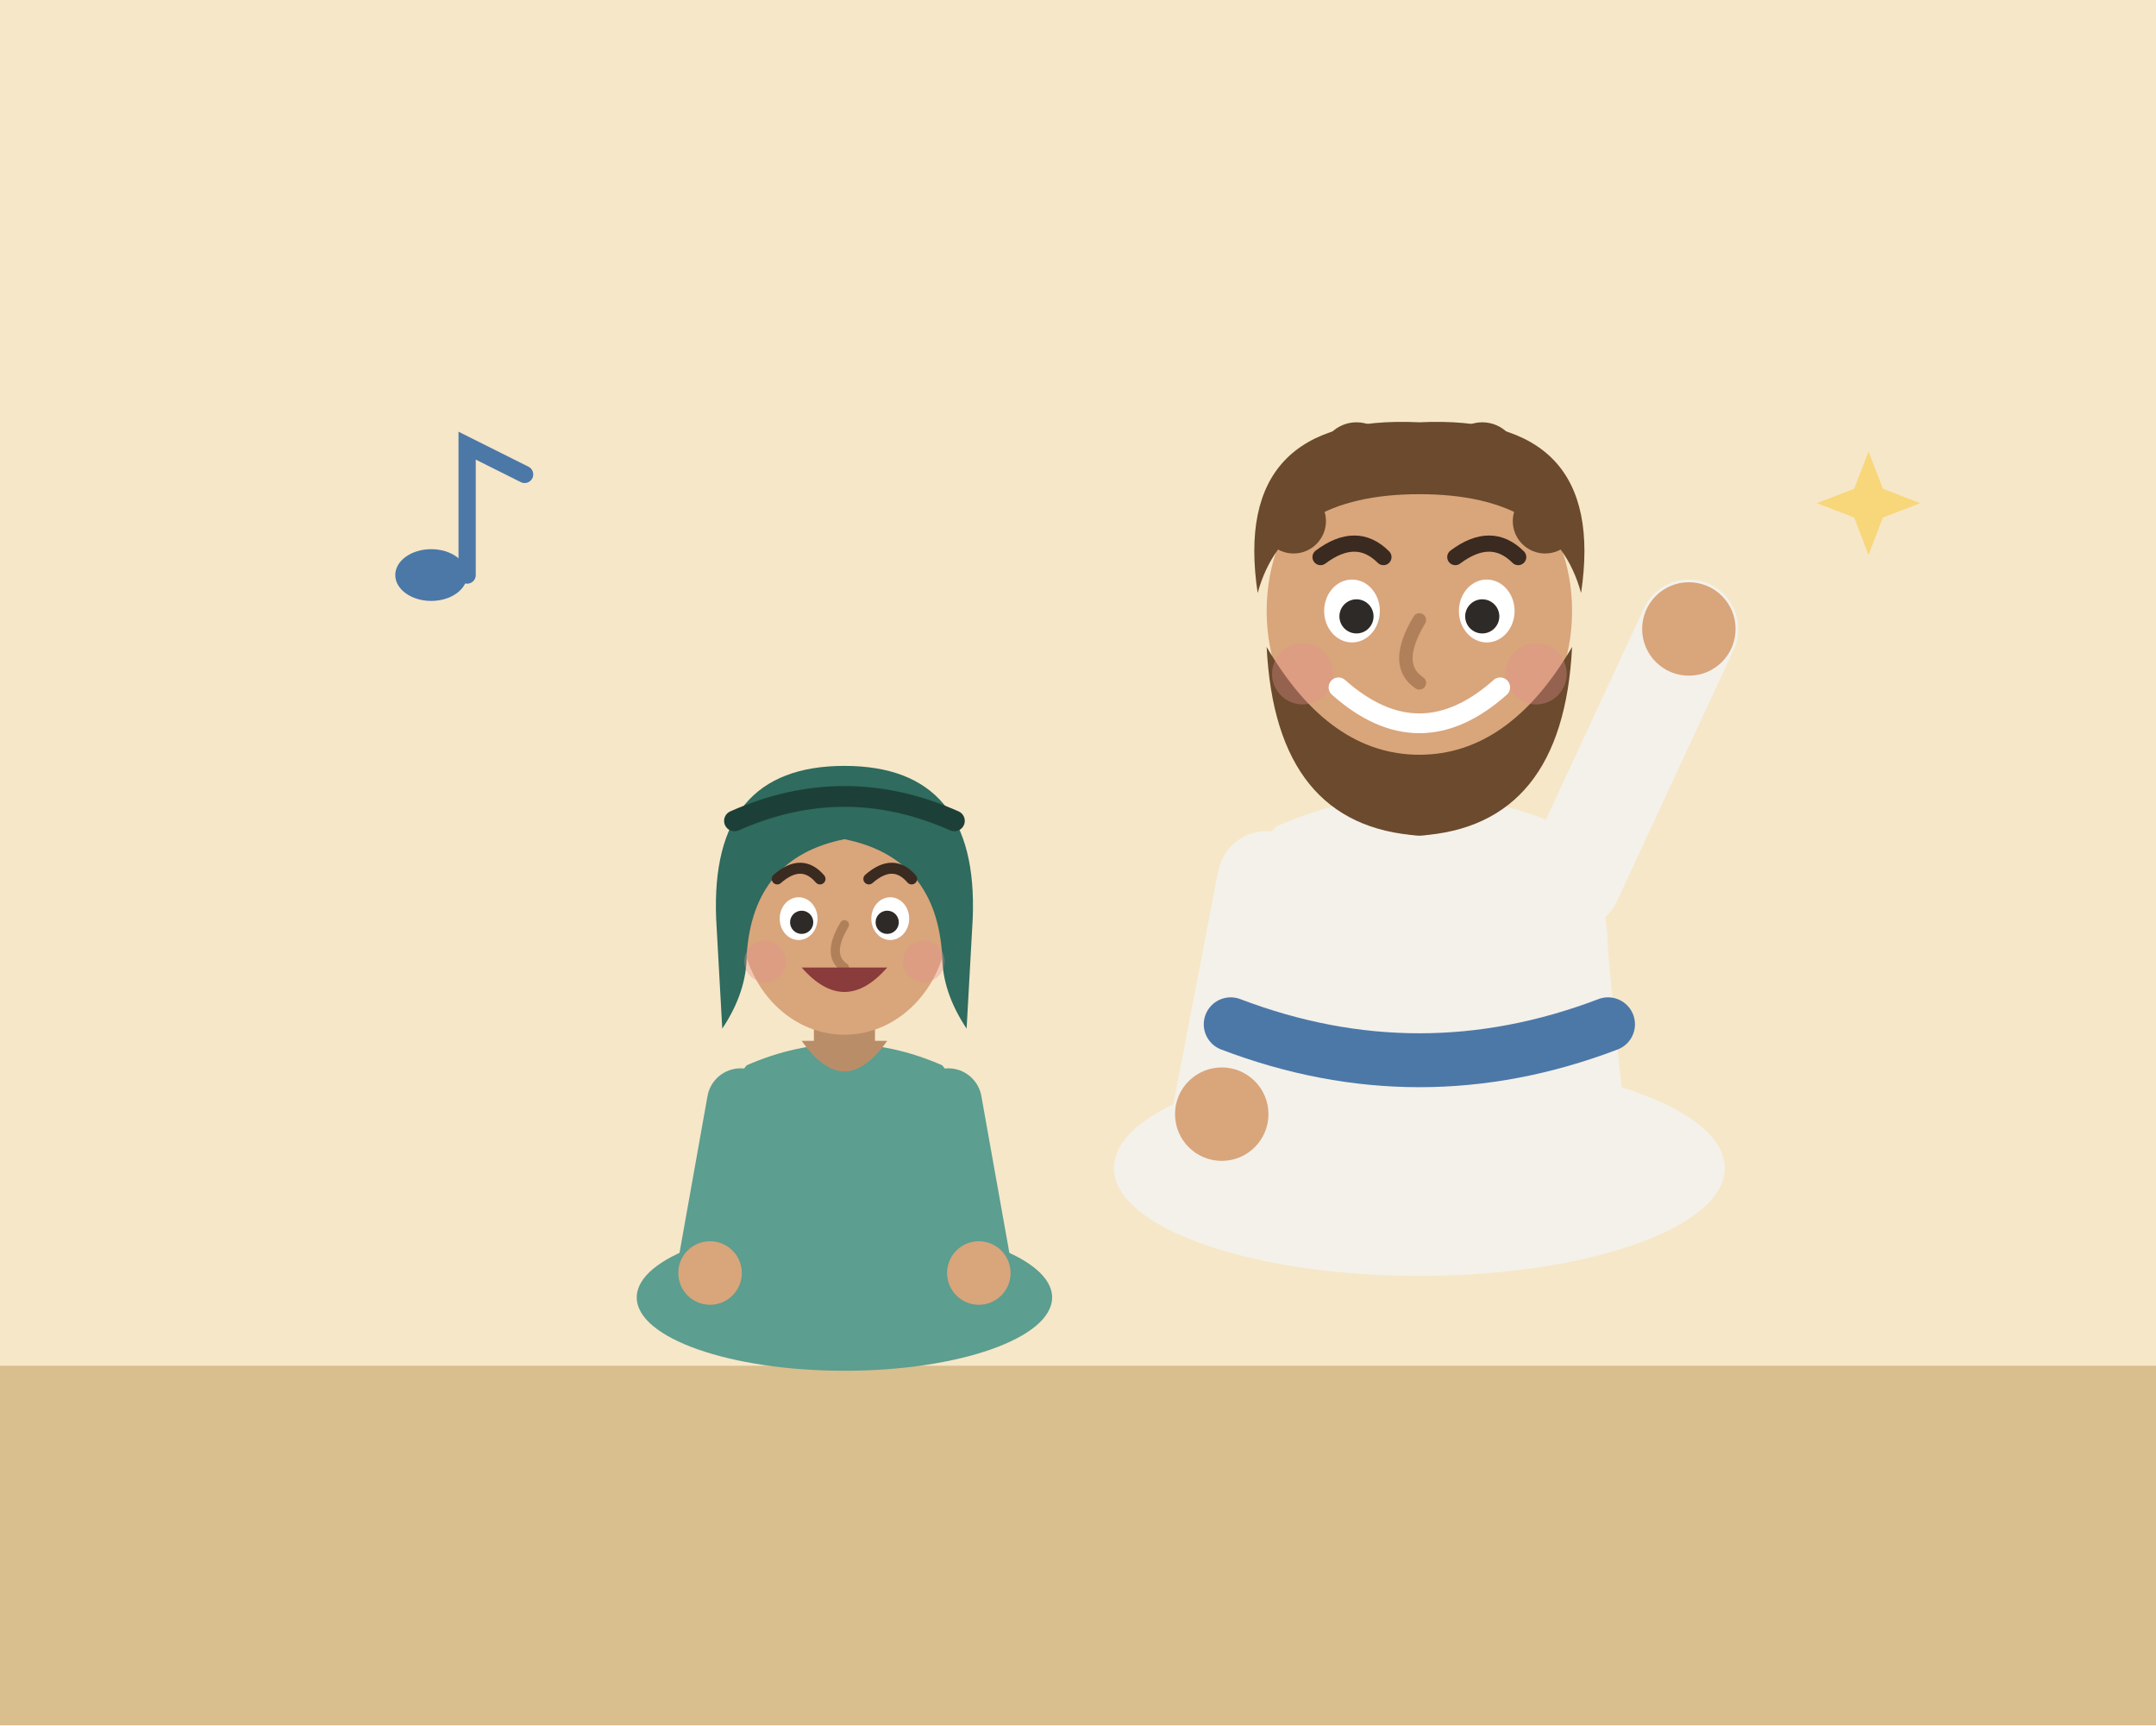
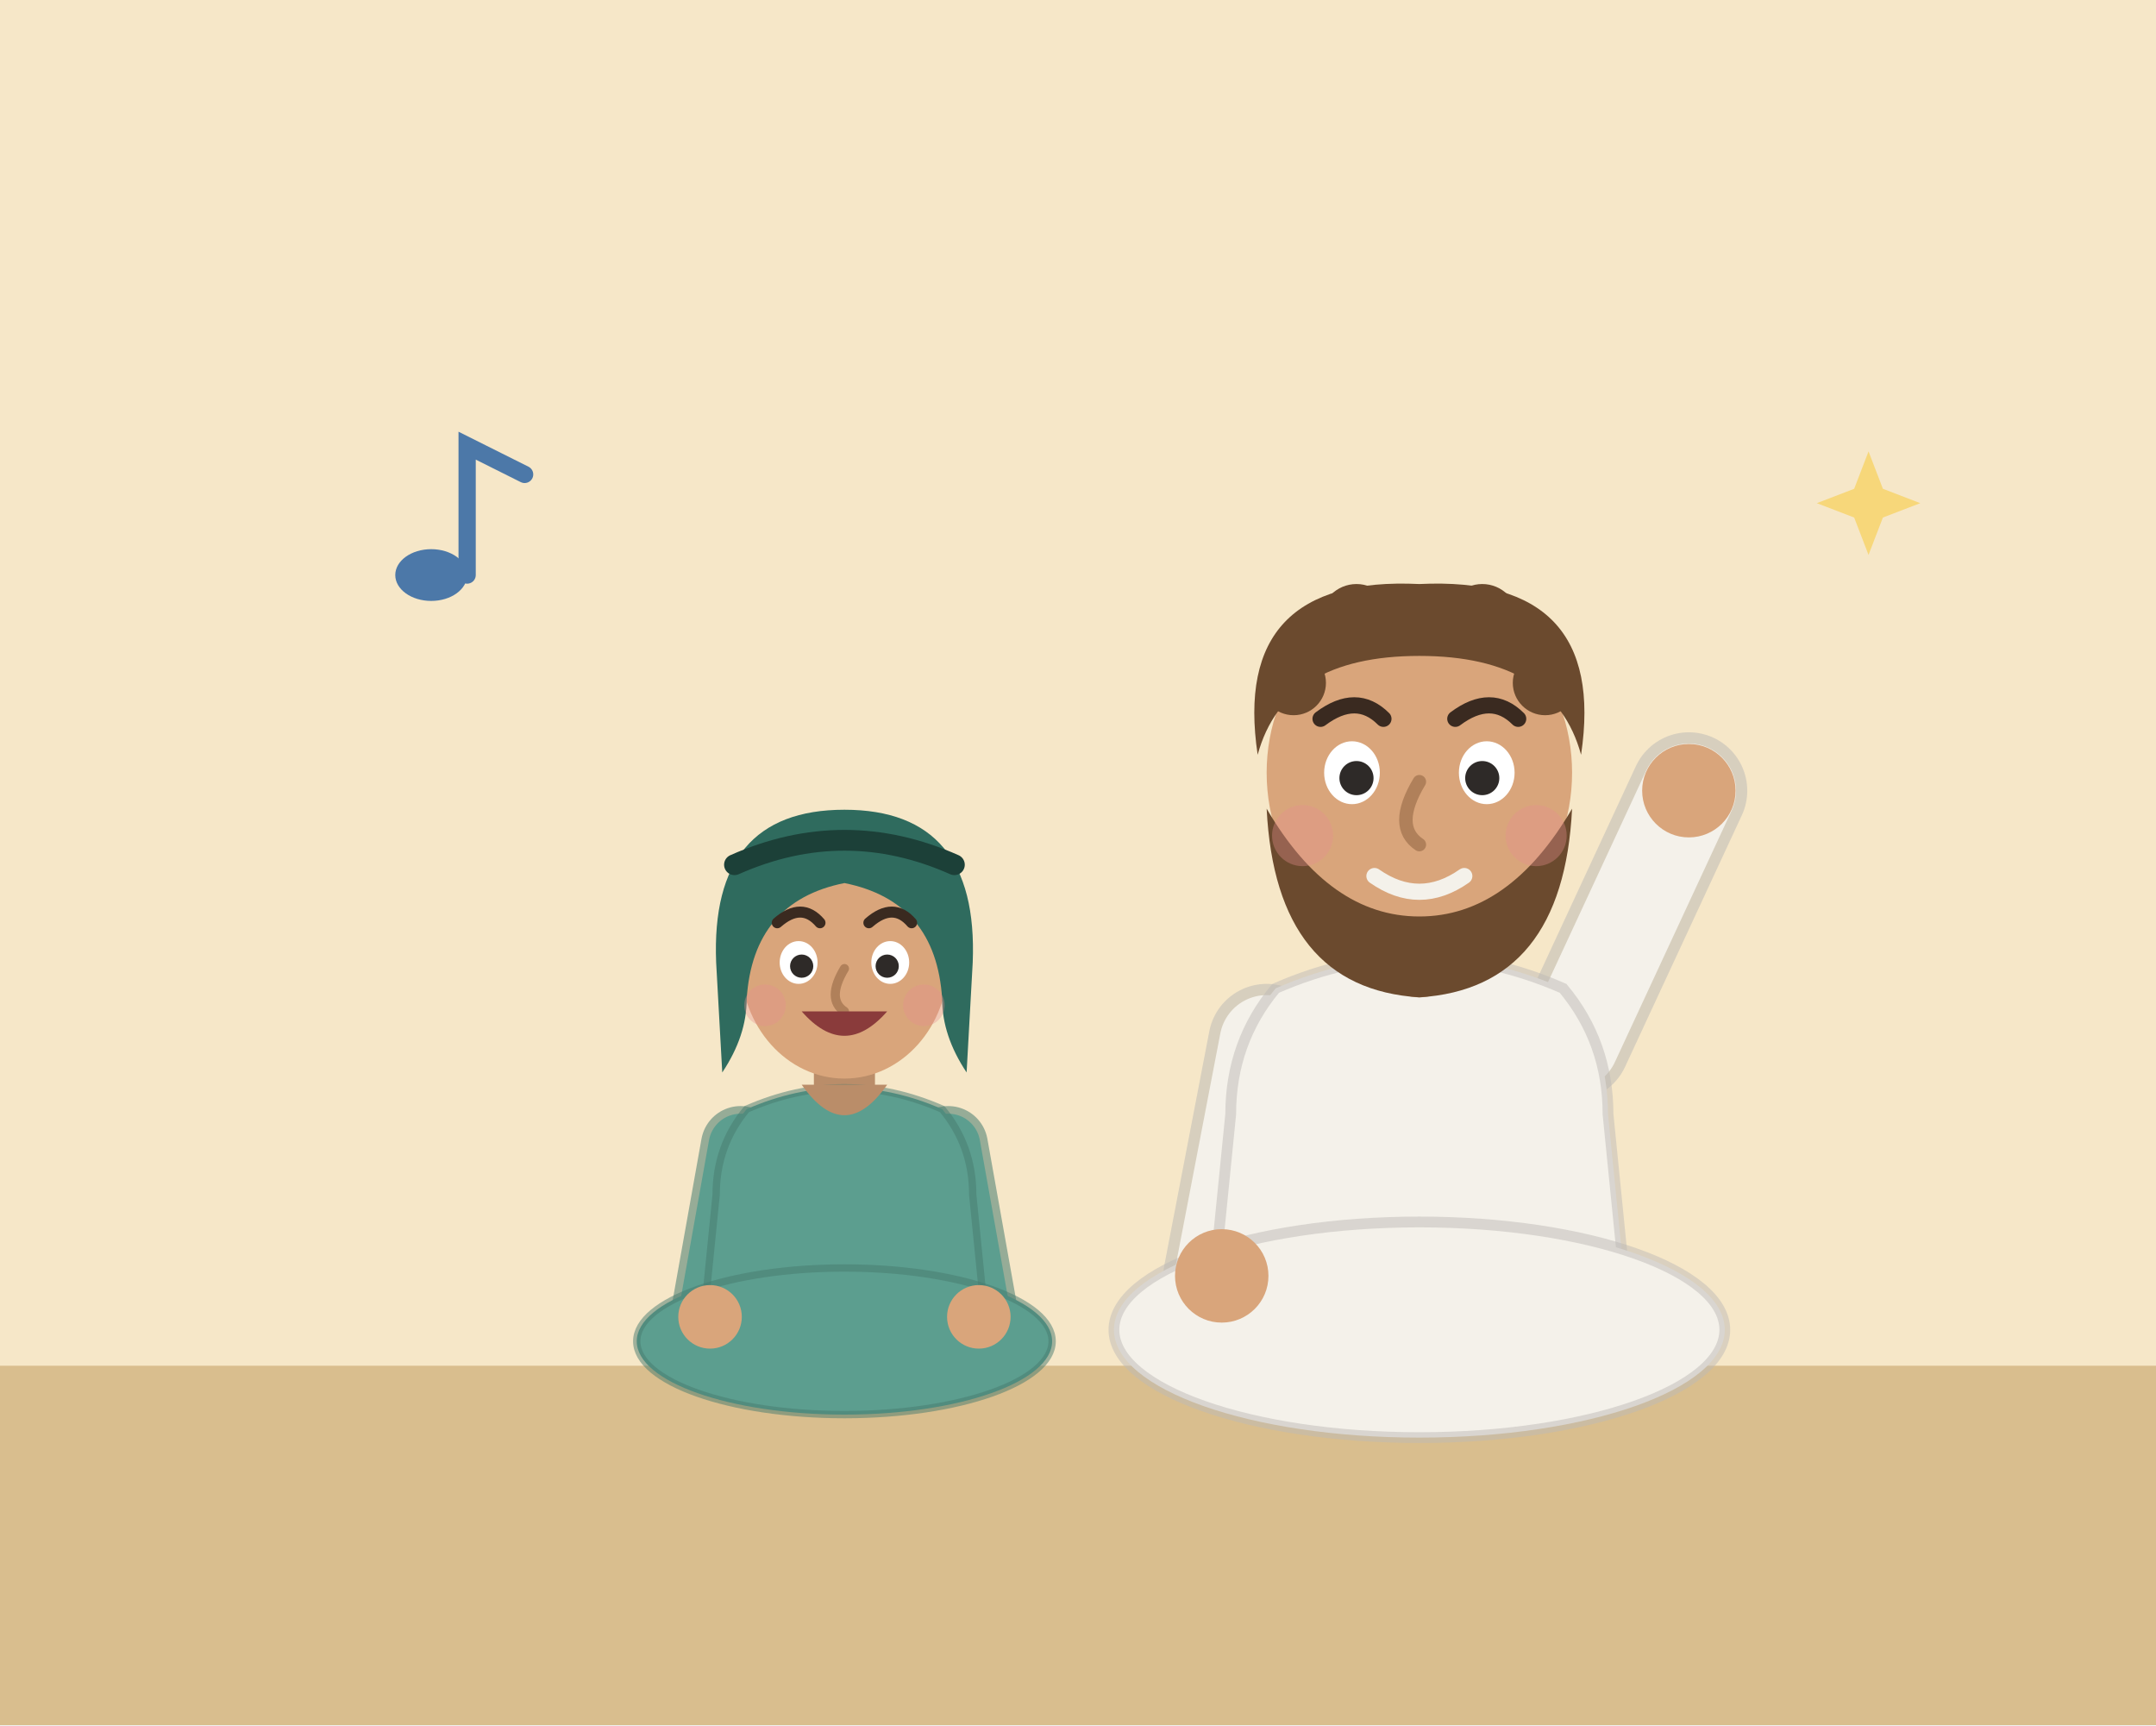
<svg xmlns="http://www.w3.org/2000/svg" viewBox="0 0 300 240">
  <rect width="300" height="240" fill="#F6E7C8" />
  <rect y="190" width="300" height="50" fill="#D9BE8E" />
-   <g transform="translate(160,50) scale(1.25)">
-     <line x1="13" y1="58" x2="8" y2="84" stroke="#F4F1EA" stroke-width="11" stroke-linecap="round" />
-     <line x1="47" y1="58" x2="60" y2="30" stroke="#F4F1EA" stroke-width="11" stroke-linecap="round" />
+   <g transform="translate(160,72.5) scale(1.25)">
+     <line x1="13" y1="58" x2="8" y2="84" stroke="#BEBBB6" stroke-width="13" stroke-linecap="round" opacity=".55" />
+     <line x1="13" y1="58" x2="8" y2="84" stroke="#F4F1EA" stroke-width="10.5" stroke-linecap="round" />
+     <line x1="47" y1="58" x2="60" y2="30" stroke="#BEBBB6" stroke-width="13" stroke-linecap="round" opacity=".55" />
+     <line x1="47" y1="58" x2="60" y2="30" stroke="#F4F1EA" stroke-width="10.5" stroke-linecap="round" />
    <rect x="25" y="40" width="10" height="14" rx="4" fill="#BA8D69" />
-     <path d="M14 52Q30 45 46 52Q51 58 51 66L53 86H7L9 66Q9 58 14 52Z" fill="#F4F1EA" />
-     <ellipse cx="30" cy="90" rx="34" ry="12" fill="#F4F1EA" />
+     <path d="M14 52Q30 45 46 52Q51 58 51 66L53 86H7L9 66Q9 58 14 52Z" fill="#F4F1EA" stroke="#BEBBB6" stroke-width="1.2" stroke-opacity=".5" />
+     <ellipse cx="30" cy="90" rx="34" ry="12" fill="#F4F1EA" stroke="#BEBBB6" stroke-width="1.2" stroke-opacity=".5" />
    <path d="M23 48Q30 58 37 48Z" fill="#BA8D69" />
    <circle cx="8" cy="84" r="5.2" fill="#D9A57B" />
    <circle cx="60" cy="30" r="5.2" fill="#D9A57B" />
    <ellipse cx="30" cy="28" rx="17" ry="19" fill="#D9A57B" />
    <path d="M12 26Q9 6 30 7Q51 6 48 26Q45 15 30 15Q15 15 12 26Z" fill="#6B4A2E" />
    <circle cx="16" cy="18" r="3.6" fill="#6B4A2E" />
    <circle cx="44" cy="18" r="3.6" fill="#6B4A2E" />
    <circle cx="23" cy="11" r="4" fill="#6B4A2E" />
    <circle cx="37" cy="11" r="4" fill="#6B4A2E" />
    <path d="M13 32Q14 52 30 53Q46 52 47 32Q40 44 30 44Q20 44 13 32Z" fill="#6B4A2E" />
    <ellipse cx="22.5" cy="28" rx="3.1" ry="3.5" fill="#fff" />
    <ellipse cx="37.5" cy="28" rx="3.1" ry="3.5" fill="#fff" />
    <circle cx="23" cy="28.6" r="1.9" fill="#2E2A28" />
    <circle cx="37" cy="28.6" r="1.9" fill="#2E2A28" />
    <circle cx="17" cy="35" r="3.4" fill="#E58E8E" opacity=".35" />
    <circle cx="43" cy="35" r="3.4" fill="#E58E8E" opacity=".35" />
    <path d="M30 29q-3 5 0 7" stroke="#B0805A" stroke-width="1.5" fill="none" stroke-linecap="round" />
-     <path d="M21 36.5q9 8 18 0" stroke="#FFFFFF" stroke-width="2.2" fill="none" stroke-linecap="round" />
+     <path d="M25 39.5q5 3.5 10 0" stroke="#F4F1EA" stroke-width="1.8" fill="none" stroke-linecap="round" />
    <path d="M19 22q4-3 7 0M34 22q4-3 7 0" stroke="#3A2A20" stroke-width="1.8" fill="none" stroke-linecap="round" />
  </g>
-   <g transform="translate(160,50) scale(1.25)">
-     <path d="M9 74Q30 82 51 74" stroke="#4C78A8" stroke-width="6" fill="none" stroke-linecap="round" />
-   </g>
-   <g transform="translate(92,104) scale(0.85)">
-     <line x1="13" y1="58" x2="8" y2="86" stroke="#5C9E8F" stroke-width="11" stroke-linecap="round" />
-     <line x1="47" y1="58" x2="52" y2="86" stroke="#5C9E8F" stroke-width="11" stroke-linecap="round" />
+   <g transform="translate(92,110.1) scale(0.85)">
+     <line x1="13" y1="58" x2="8" y2="86" stroke="#477B6F" stroke-width="13" stroke-linecap="round" opacity=".55" />
+     <line x1="13" y1="58" x2="8" y2="86" stroke="#5C9E8F" stroke-width="10.5" stroke-linecap="round" />
+     <line x1="47" y1="58" x2="52" y2="86" stroke="#477B6F" stroke-width="13" stroke-linecap="round" opacity=".55" />
+     <line x1="47" y1="58" x2="52" y2="86" stroke="#5C9E8F" stroke-width="10.5" stroke-linecap="round" />
    <rect x="25" y="40" width="10" height="14" rx="4" fill="#BA8D69" />
-     <path d="M14 52Q30 45 46 52Q51 58 51 66L53 86H7L9 66Q9 58 14 52Z" fill="#5C9E8F" />
-     <ellipse cx="30" cy="90" rx="34" ry="12" fill="#5C9E8F" />
+     <path d="M14 52Q30 45 46 52Q51 58 51 66L53 86H7L9 66Q9 58 14 52Z" fill="#5C9E8F" stroke="#477B6F" stroke-width="1.2" stroke-opacity=".5" />
+     <ellipse cx="30" cy="90" rx="34" ry="12" fill="#5C9E8F" stroke="#477B6F" stroke-width="1.2" stroke-opacity=".5" />
    <path d="M23 48Q30 58 37 48Z" fill="#BA8D69" />
    <circle cx="8" cy="86" r="5.2" fill="#D9A57B" />
    <circle cx="52" cy="86" r="5.2" fill="#D9A57B" />
    <ellipse cx="30" cy="28" rx="17" ry="19" fill="#D9A57B" />
    <path d="M30 3Q8 3 9 28L10 46Q14 40 14 34Q15 18 30 15Q45 18 46 34Q46 40 50 46L51 28Q52 3 30 3Z" fill="#2F6B5E" />
    <path d="M12 12Q30 4 48 12" stroke="#1C4038" stroke-width="3.4" fill="none" stroke-linecap="round" />
    <ellipse cx="22.5" cy="28" rx="3.1" ry="3.5" fill="#fff" />
    <ellipse cx="37.5" cy="28" rx="3.1" ry="3.5" fill="#fff" />
    <circle cx="23" cy="28.6" r="1.9" fill="#2E2A28" />
    <circle cx="37" cy="28.6" r="1.9" fill="#2E2A28" />
    <circle cx="17" cy="35" r="3.4" fill="#E58E8E" opacity=".35" />
    <circle cx="43" cy="35" r="3.4" fill="#E58E8E" opacity=".35" />
    <path d="M30 29q-3 5 0 7" stroke="#B0805A" stroke-width="1.5" fill="none" stroke-linecap="round" />
    <path d="M23 36q7 8 14 0z" fill="#8A3B3B" />
    <path d="M19 21.5q4-3.5 7 0M34 21.5q4-3.5 7 0" stroke="#3A2A20" stroke-width="1.8" fill="none" stroke-linecap="round" />
  </g>
  <g transform="translate(60,70)">
    <ellipse cx="0" cy="10" rx="5" ry="3.6" fill="#4C78A8" />
    <path d="M5 10V-8l8 4" stroke="#4C78A8" stroke-width="2.4" fill="none" stroke-linecap="round" />
  </g>
  <g transform="translate(260,70) scale(0.8)">
    <path d="M0-9l2.5 6.5L9 0l-6.5 2.5L0 9l-2.5-6.5L-9 0l6.5-2.5z" fill="#F7D77A" />
  </g>
</svg>
